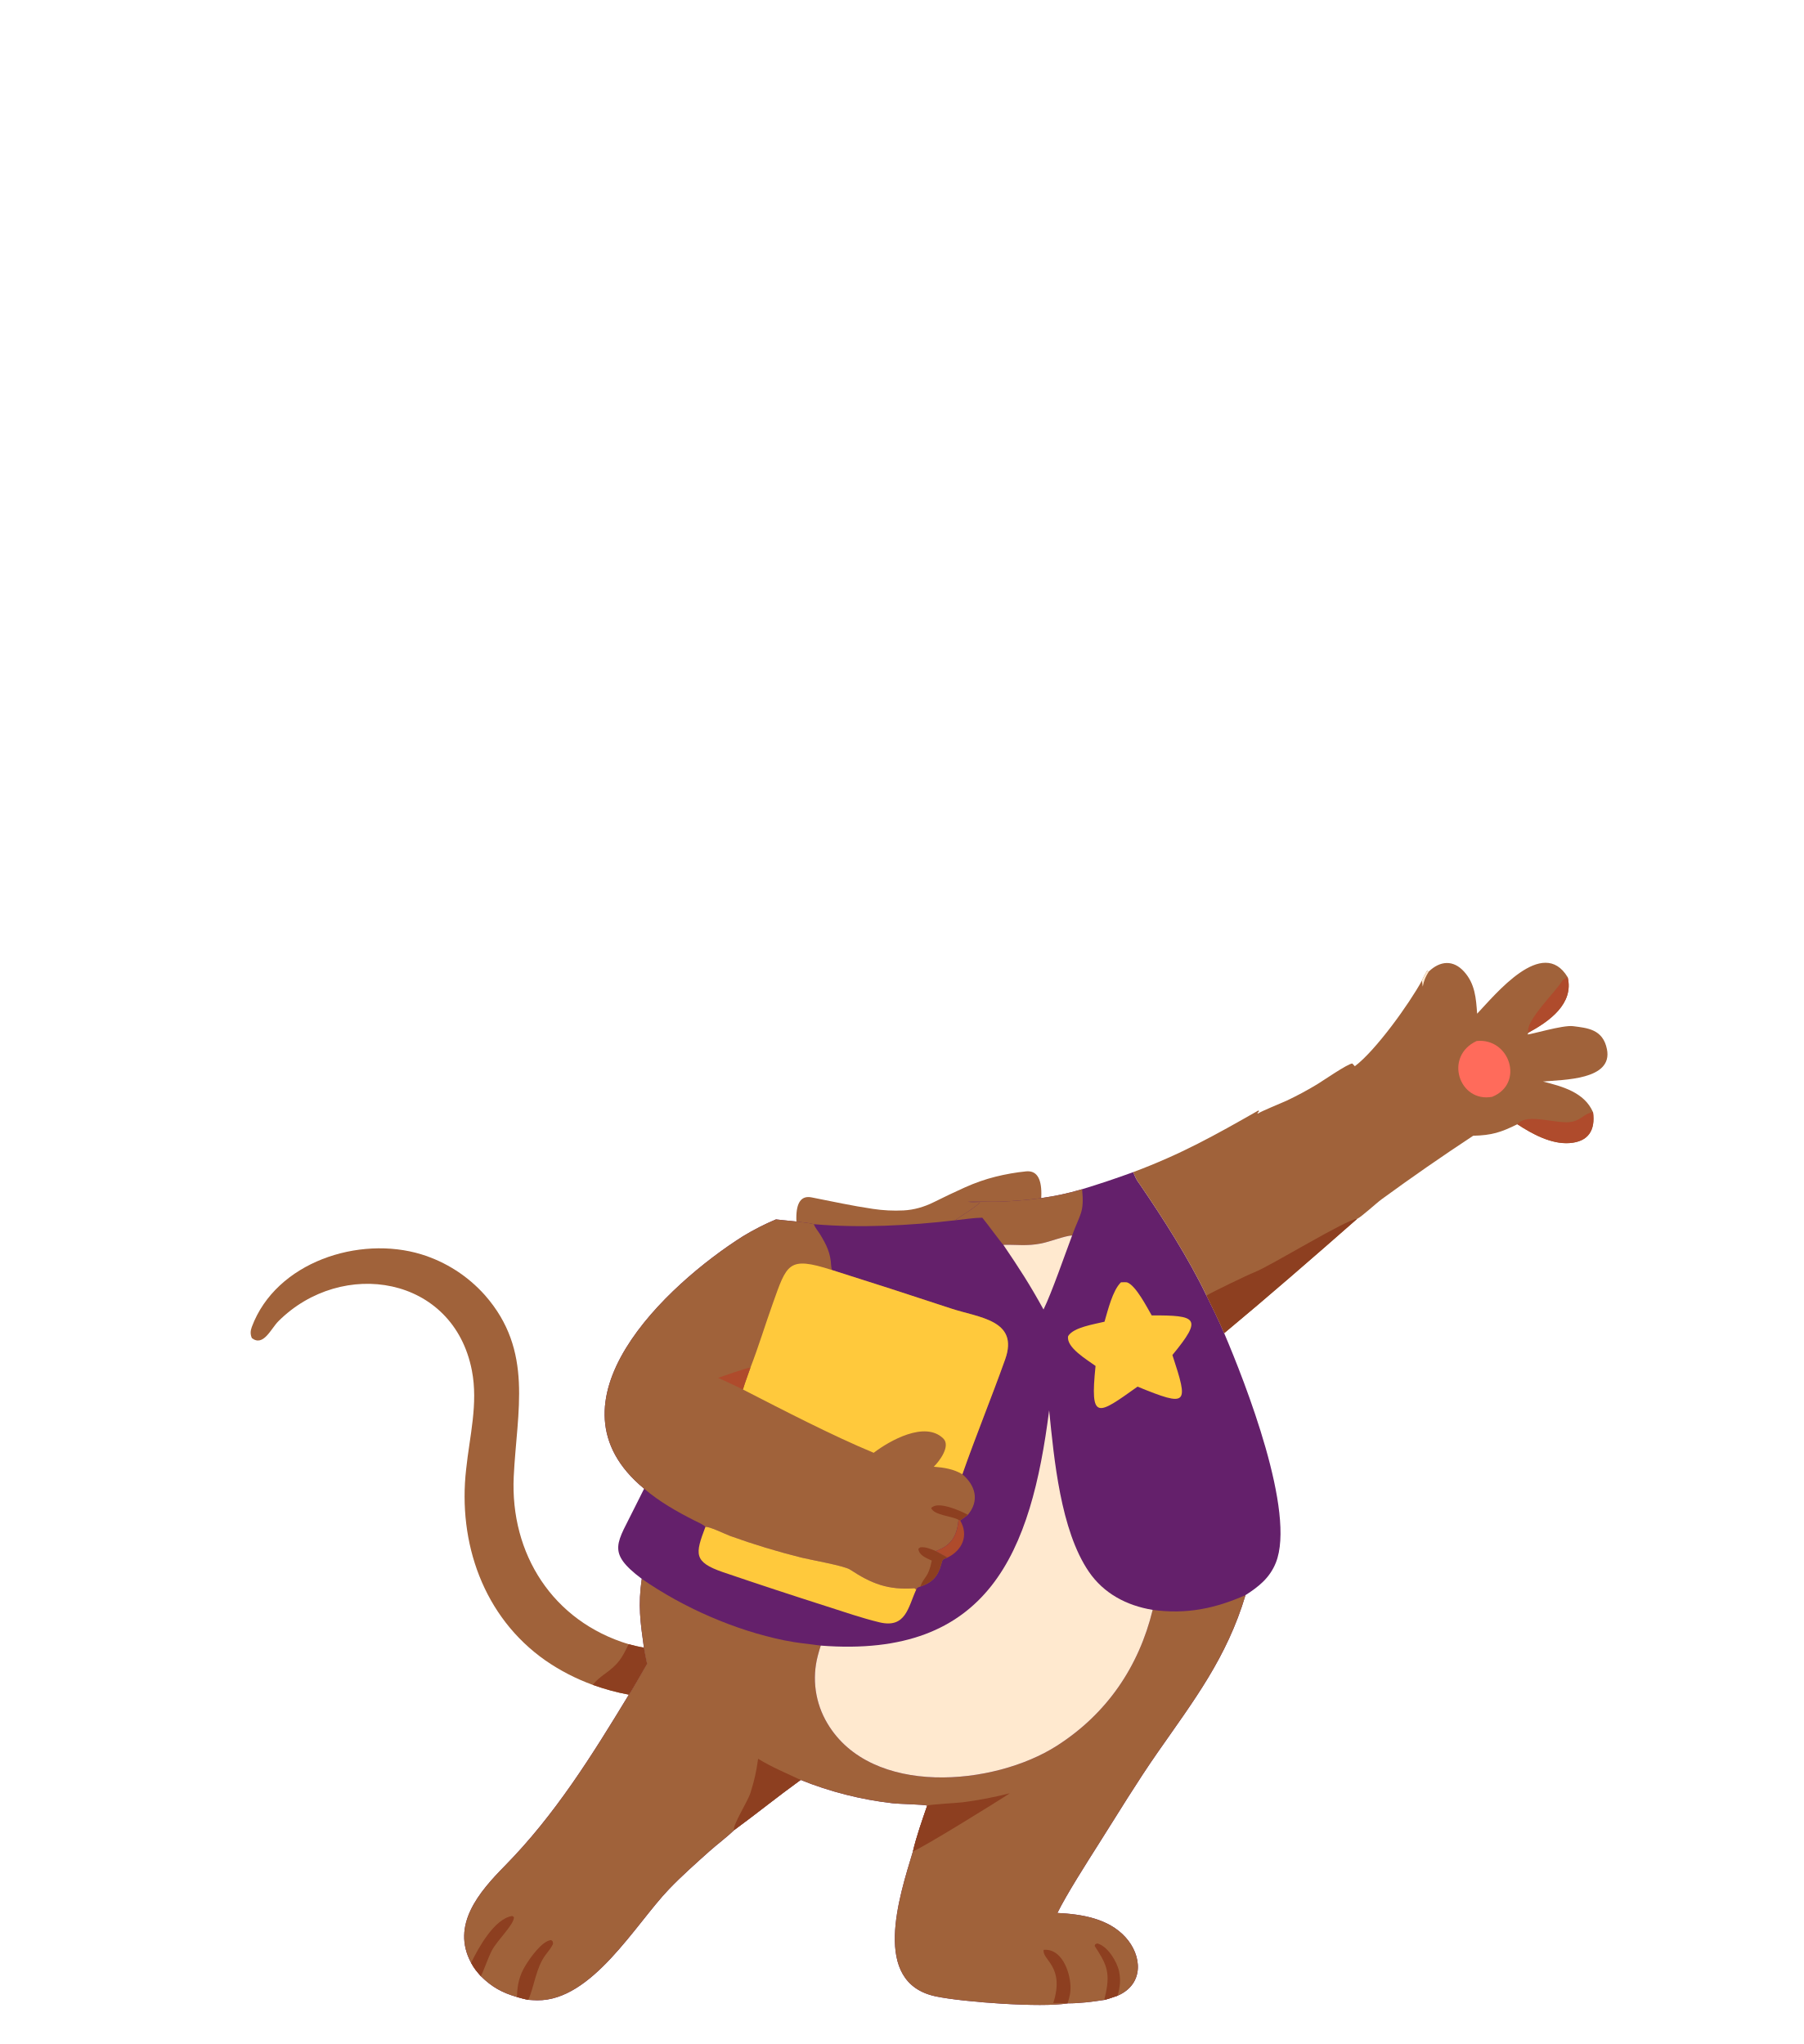
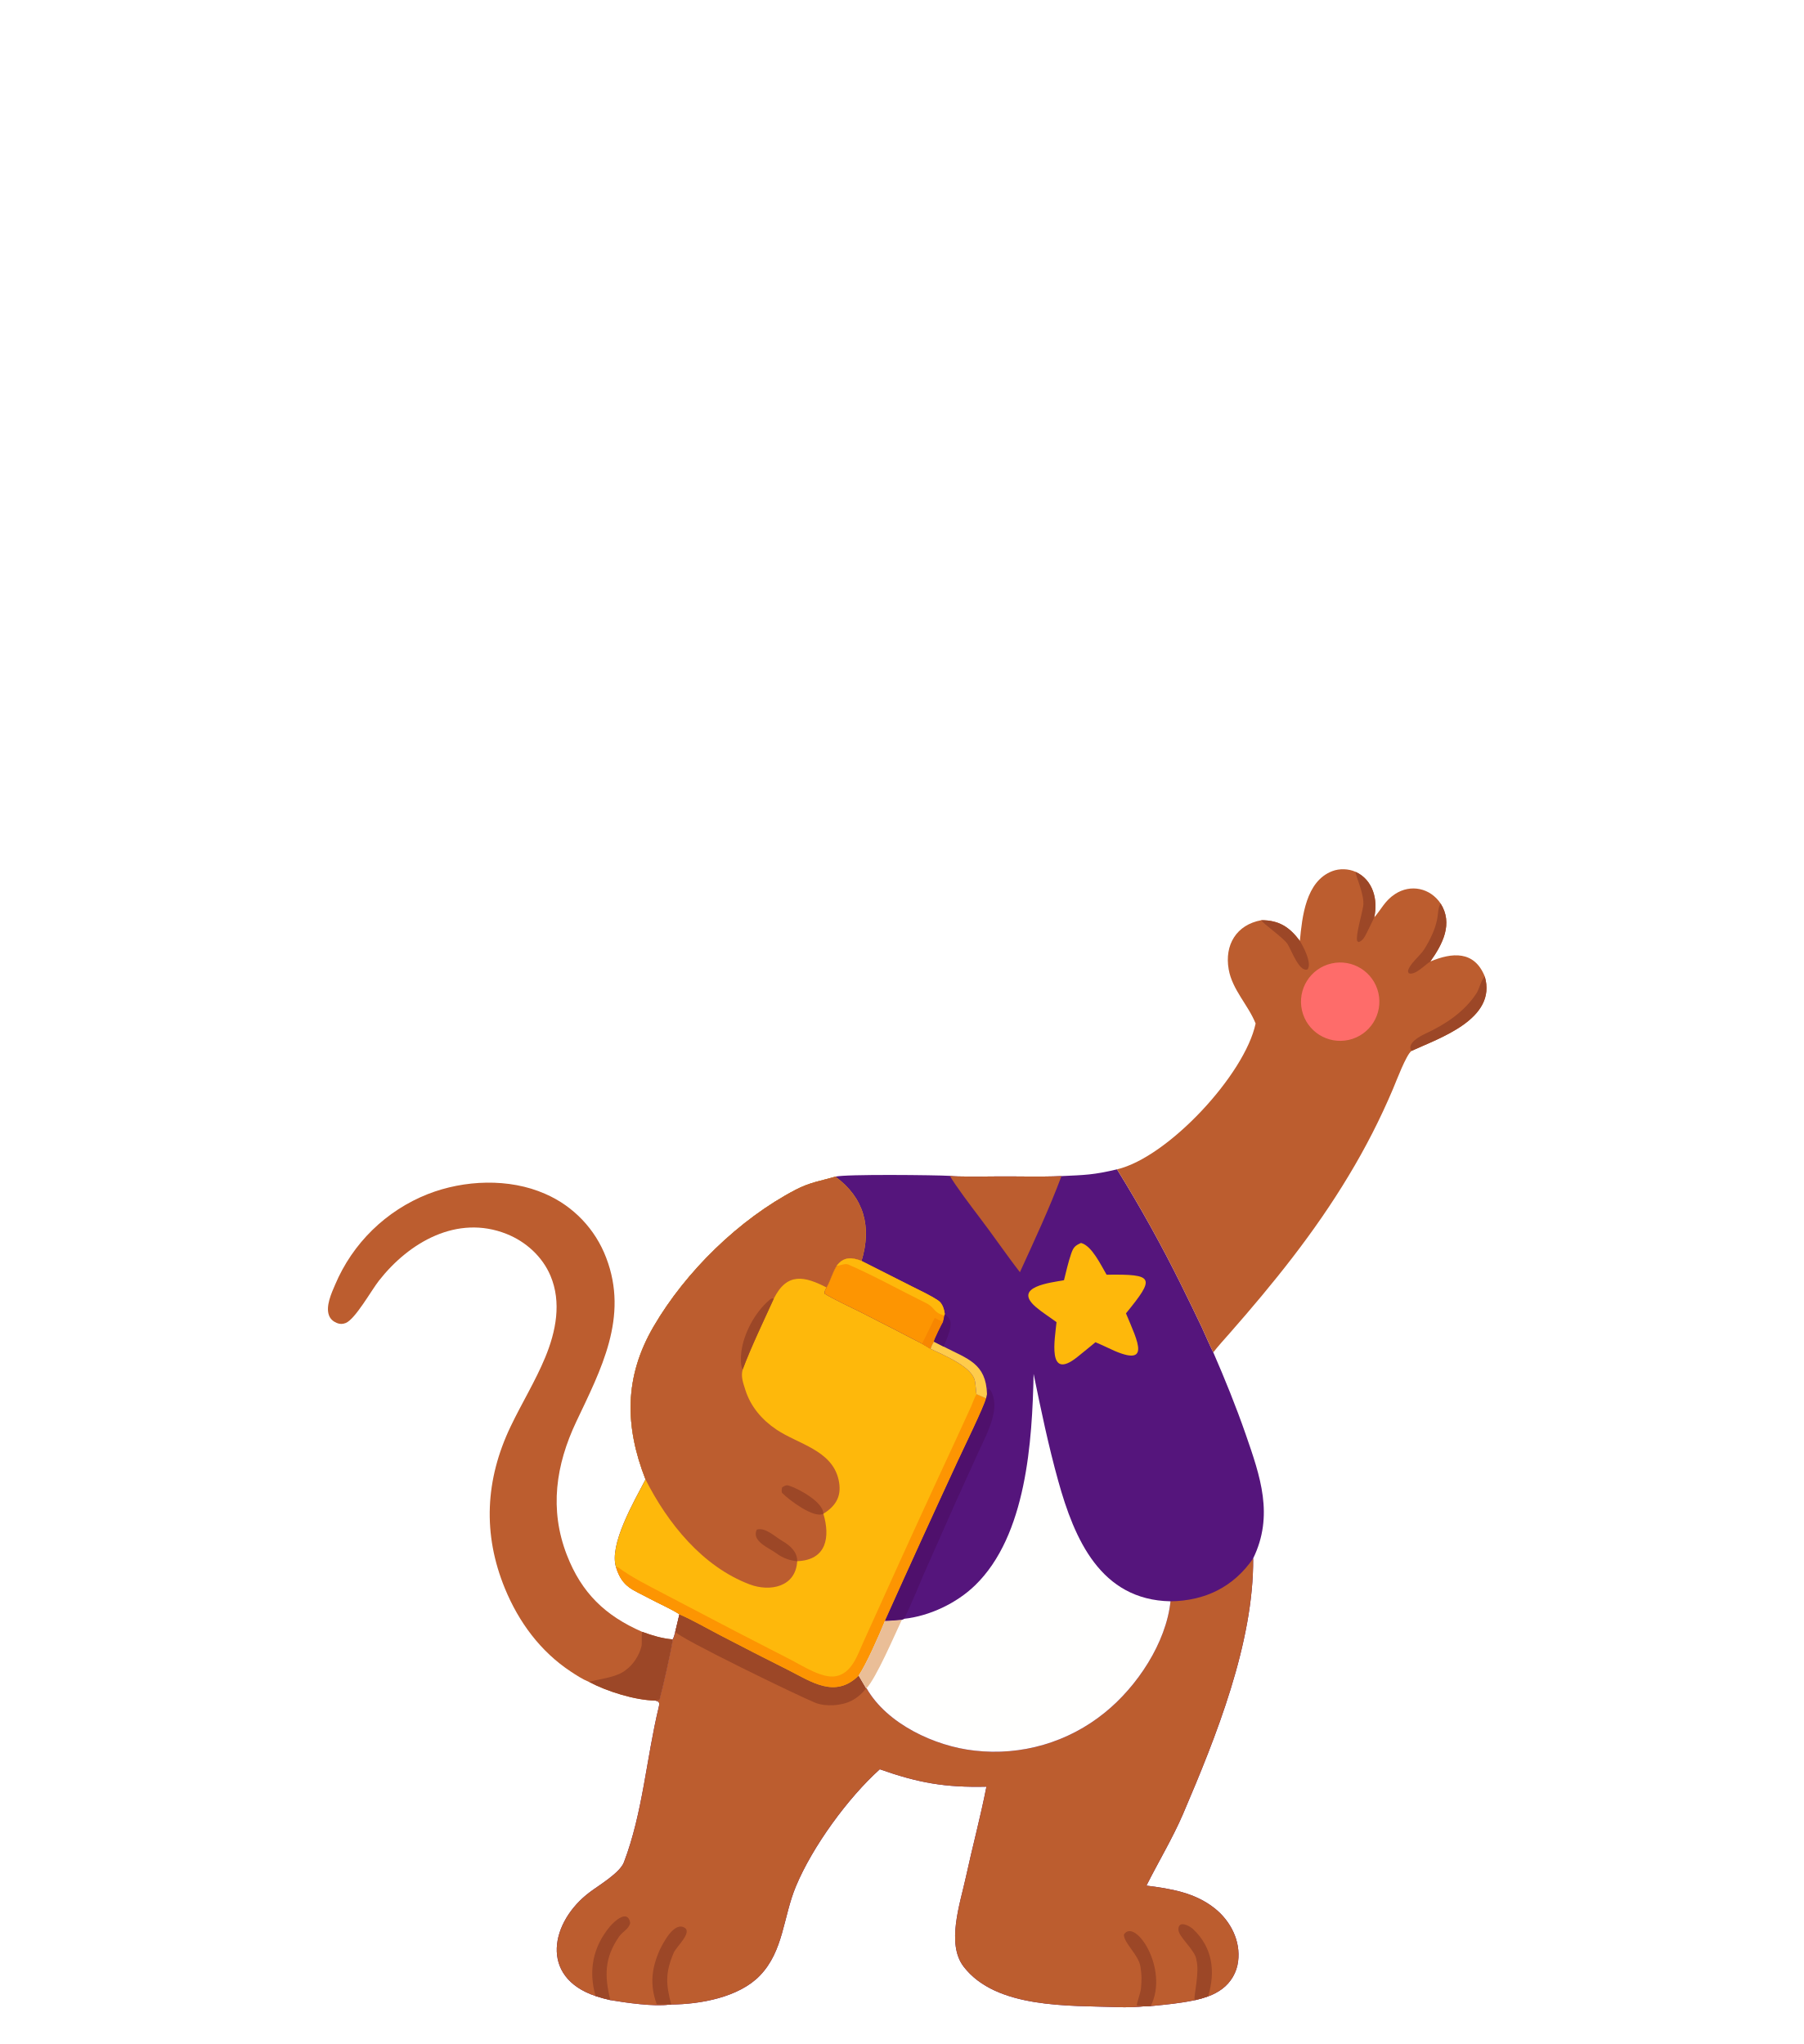
<svg xmlns="http://www.w3.org/2000/svg" width="1178" height="1335" viewBox="0 0 1178 1335" fill="none">
-   <path d="M520 795.561C520 785.227 523.333 780.727 530 782.061C536.667 783.394 543.333 784.727 550 786.061C556.667 787.394 563.333 788.561 570 789.561C576.667 790.561 583.333 790.894 590 790.561C596.667 790.227 603.333 788.394 610 785.061C616.667 781.727 623.333 778.561 630 775.561C636.667 772.561 643.333 770.227 650 768.561C656.667 766.894 663.333 765.727 670 765.061C676.667 764.394 680 769.227 680 779.561C680 789.894 676.667 795.227 670 795.561C663.333 795.894 656.667 797.394 650 800.061C643.333 802.727 636.667 805.061 630 807.061C623.333 809.061 616.667 810.227 610 810.561C603.333 810.894 596.667 811.227 590 811.561C583.333 811.894 576.667 812.061 570 812.061C563.333 812.061 556.667 812.061 550 812.061C543.333 812.061 536.667 811.894 530 811.561C523.333 811.227 520 805.894 520 795.561Z" fill="#A0623A" />
-   <path d="M706.617 776.712C717.83 773.309 728.952 769.587 739.956 765.559C741.482 769.079 741.951 770.447 744.285 773.518C759.591 795.87 776.02 821.618 787.819 846.167C791.763 854.23 795.935 862.476 799.384 870.749C813.283 903.341 846.38 987.874 833.081 1020.75C829.118 1030.56 821.999 1036.26 813.315 1041.81C801.072 1082.73 779.788 1110.33 755.863 1144.66C742.772 1163.44 729.656 1184.99 717.348 1204.46C709.864 1216.29 696.552 1237.1 690.476 1249.41C706.115 1250.19 723.574 1252.91 734.78 1265.08C745.927 1277.19 747.199 1295.88 729.877 1303.42C727.231 1304.31 723.717 1305.6 721.077 1306.22C713.123 1307.47 705.229 1308.45 697.152 1308.46C680.098 1311.36 628.886 1307.67 610.996 1303.89C568.613 1294.92 587.255 1238.66 596.164 1209.11C598.325 1199.74 602.329 1188.33 605.472 1179.27C602.477 1178.5 587.494 1178.3 582.599 1177.73C562.083 1175.36 541.978 1170.24 522.821 1162.53C507.82 1173.37 493.85 1184.7 479.29 1195.37C474.695 1199.87 468.215 1204.67 463.249 1209.11C454.188 1217.23 445.168 1225.19 436.757 1233.98C414.981 1256.7 386.559 1306.89 350.766 1306.46C348.839 1306.42 346.914 1306.32 344.993 1306.16C342.599 1305.73 339.955 1304.96 337.579 1304.32C327.721 1301.44 321.225 1297.82 313.987 1290.7C311.003 1287.25 309.854 1285.98 307.643 1282.03C294.316 1257.31 312.904 1235.67 329.68 1218.63C362.435 1185.36 386.57 1146.5 410.646 1106.83C411.852 1105.58 420.959 1089.39 422.547 1086.71C421.772 1083.32 421.13 1079.55 420.47 1076.1C418.101 1059.06 416.568 1048.57 419.06 1031.18C395.547 1013.49 403.069 1008.1 414.829 983.839C416.653 980.078 418.715 976.075 420.604 972.308C352.474 916.163 435.349 838.99 485.109 807.453C492.017 803.249 499.229 799.566 506.685 796.43C512.174 797.128 526.669 798.171 531.482 799.559C561.53 802.167 593.79 800.498 623.696 797.011C628.547 793.523 635.832 789.26 639.9 785.46C637.134 785.46 634.782 785.186 632.044 784.919C637.693 784.404 646.723 785.095 652.92 784.834C671.682 784.052 688.618 782.077 706.617 776.712Z" fill="#64206B" />
-   <path d="M419.06 1031.18C446.268 1050.05 479.726 1064.74 512.219 1071.38C521.142 1073.2 527.315 1073.57 535.953 1074.79C535.255 1076.94 534.62 1079.11 534.05 1081.3C530.061 1096.34 532.333 1112.36 540.348 1125.7C568.992 1173.76 649.093 1166.5 690.163 1140.19C722.785 1119.29 743.633 1088.63 752.694 1051.46C774.638 1054.49 793.373 1050.62 813.315 1041.82C801.072 1082.73 779.788 1110.33 755.863 1144.66C742.772 1163.44 729.656 1185 717.348 1204.46C709.864 1216.29 696.552 1237.1 690.476 1249.41C706.115 1250.19 723.574 1252.91 734.78 1265.08C745.927 1277.19 747.199 1295.88 729.877 1303.42C727.231 1304.31 723.717 1305.6 721.077 1306.22C713.123 1307.47 705.229 1308.45 697.152 1308.46C680.098 1311.36 628.886 1307.67 610.996 1303.89C568.613 1294.92 587.255 1238.66 596.164 1209.11C598.325 1199.74 602.329 1188.33 605.472 1179.27C602.477 1178.5 587.494 1178.3 582.599 1177.73C562.083 1175.36 541.978 1170.24 522.821 1162.53C507.82 1173.37 493.85 1184.7 479.29 1195.37C474.695 1199.87 468.215 1204.67 463.249 1209.11C454.188 1217.23 445.168 1225.2 436.757 1233.98C414.981 1256.7 386.559 1306.89 350.766 1306.46C348.839 1306.42 346.914 1306.32 344.993 1306.16C342.599 1305.73 339.955 1304.96 337.579 1304.32C327.721 1301.44 321.225 1297.82 313.987 1290.7C311.003 1287.25 309.854 1285.98 307.643 1282.03C294.316 1257.31 312.904 1235.67 329.68 1218.63C362.435 1185.36 386.57 1146.5 410.646 1106.83C411.852 1105.58 420.959 1089.39 422.547 1086.71C421.772 1083.32 421.13 1079.55 420.47 1076.1C418.101 1059.06 416.568 1048.57 419.06 1031.18Z" fill="#A0623A" />
-   <path d="M605.472 1179.27C607.684 1178.48 624.444 1177.64 628.457 1177.15C638.887 1175.82 649.223 1173.84 659.406 1171.23C653.409 1175.36 599.724 1208.57 596.164 1209.11C598.326 1199.74 602.33 1188.33 605.472 1179.27Z" fill="#8D3F20" />
-   <path d="M495.057 1148.71C503.342 1153.88 513.834 1158.31 522.821 1162.53C507.82 1173.37 493.85 1184.7 479.29 1195.37C478.232 1192.19 488.293 1176.61 490.064 1170.93C492.825 1162.09 493.733 1157.66 495.057 1148.71Z" fill="#8D3F20" />
-   <path d="M337.579 1304.32C337.756 1296.4 339.056 1290.33 343.316 1283.44C346.254 1278.68 353.957 1267.59 359.909 1267.12C361.355 1268.43 360.905 1267.62 361.123 1269.72C359.703 1272.55 358.102 1274.33 356.23 1276.83C350.007 1285.13 348.871 1297.42 344.993 1306.16C342.599 1305.73 339.955 1304.96 337.579 1304.32Z" fill="#8D3F20" />
-   <path d="M307.643 1282.03C312.294 1272.32 322.854 1253.1 334.473 1251.39L335.596 1252.1C335.834 1256.86 324.693 1267.23 321.24 1273.82C318.574 1278.91 315.842 1287.3 313.987 1290.7C311.003 1287.25 309.854 1285.98 307.643 1282.03Z" fill="#8D3F20" />
-   <path d="M681.48 1273.52C693.11 1272.42 698.534 1287.3 699.003 1296.79C699.231 1301.45 698.429 1304.1 697.152 1308.46C693.579 1308.2 691.363 1308.18 687.79 1308.27C695.476 1284.12 680.502 1280.36 681.48 1273.52Z" fill="#8D3F20" />
-   <path d="M721.077 1306.22C721.448 1304.68 721.807 1303.12 722.139 1301.57C725.093 1287.51 722.022 1282.04 714.812 1270.97L715.164 1269.91L716.455 1269.31C723.235 1270.94 729.408 1281.17 730.745 1287.54C731.996 1293.49 731.273 1297.71 729.878 1303.42C727.231 1304.31 723.717 1305.6 721.077 1306.22Z" fill="#8D3F20" />
-   <path d="M506.685 796.431C512.174 797.128 526.669 798.171 531.482 799.559C532.315 802.082 534.075 803.836 535.515 806.189C539.735 813.092 542.389 818.509 542.738 826.69L543.17 829.46C569.149 837.66 595.071 846.037 620.934 854.596C639.149 860.658 665.56 862.027 656.368 887.821C647.421 912.924 637.204 937.785 628.415 962.888C636.972 970.176 639.762 980.104 632.042 989.341L627.004 993.095L625.928 992.659C624.86 1003.14 621.481 1009.25 611.086 1013.04L618.783 1017.26C615.273 1018.69 615.645 1017.96 614.536 1021.95C612.363 1029.78 608.595 1033.66 600.948 1036.26C598.704 1037.19 599.474 1036.46 598.284 1038.21C597.904 1037.92 597.525 1037.64 597.146 1037.34C579.882 1038.58 569.108 1034.38 555.114 1025.15C551.305 1022.64 529.416 1018.82 523.591 1017.37C507.773 1013.45 492.167 1008.71 476.833 1003.19C473.491 1001.95 462.721 996.661 460.616 997.306C459.717 995.885 455.434 994.093 453.713 993.219C441.735 987.131 430.925 981.029 420.604 972.308C352.474 916.163 435.349 838.99 485.109 807.453C492.017 803.249 499.229 799.566 506.685 796.431Z" fill="#A0623A" />
-   <path d="M490.086 893.101C495.083 880.272 499.72 865.13 504.378 852.073C513.905 825.36 514.538 820.308 543.17 829.46C569.149 837.66 595.071 846.037 620.934 854.596C639.149 860.658 665.56 862.027 656.368 887.821C647.421 912.924 637.204 937.785 628.415 962.888C622.61 959.42 616.348 958.501 609.76 957.96C613.515 954.284 620.907 944.395 615.961 939.532C604.05 927.818 580.908 940.934 570.516 948.867C543.094 937.453 511.773 921.189 485.119 907.526C486.501 902.976 488.504 897.657 490.086 893.101Z" fill="#FFC93C" />
-   <path d="M608.454 1019.29C604.856 1017.53 600.065 1015.94 599.702 1011.54L600.911 1010.61C604.329 1010.14 607.86 1011.74 611.086 1013.04L618.783 1017.26C615.273 1018.69 615.645 1017.96 614.536 1021.95C612.362 1029.78 608.595 1033.66 600.948 1036.26C603.436 1029.38 606.142 1030.87 608.454 1019.29Z" fill="#8D3F20" />
-   <path d="M468.903 899.9C474.394 898.068 484.822 894.281 490.086 893.101C488.504 897.657 486.501 902.976 485.119 907.526C479.758 904.886 474.353 902.344 468.903 899.9Z" fill="#AF4B2C" />
-   <path d="M625.928 992.658C621.812 990.175 609.921 989.706 608.07 984.98C612.173 979.98 627.262 986.785 632.042 989.341L627.004 993.095L625.928 992.658Z" fill="#8D3F20" />
-   <path d="M535.954 1074.79C645.969 1083.38 673.331 1013.34 685.091 921.124C688.299 952.915 692.523 999.366 710.953 1026.44C720.699 1040.77 735.725 1048.68 752.694 1051.46C743.633 1088.63 722.785 1119.29 690.163 1140.19C649.093 1166.5 568.992 1173.76 540.348 1125.7C532.333 1112.36 530.061 1096.34 534.05 1081.3C534.62 1079.11 535.255 1076.94 535.954 1074.79Z" fill="#FFE9CF" />
-   <path d="M460.616 997.306C462.721 996.661 473.491 1001.95 476.833 1003.19C492.167 1008.71 507.774 1013.45 523.591 1017.37C529.416 1018.82 551.305 1022.64 555.115 1025.15C569.108 1034.38 579.882 1038.58 597.146 1037.34C597.525 1037.64 597.905 1037.92 598.284 1038.21C593.043 1049.55 591.595 1063.78 574.249 1059.58C562.56 1056.76 551.153 1052.77 539.692 1049.12C517.038 1041.89 494.454 1034.45 471.945 1026.78C452.781 1020.12 453.938 1014.95 460.616 997.306Z" fill="#FFC93C" />
-   <path d="M632.044 784.919C637.693 784.404 646.723 785.095 652.92 784.834C671.682 784.052 688.618 782.077 706.617 776.712C708.084 792.291 705.385 792.337 700.092 806.925C695.528 807.082 685.606 811.006 680 812.121C670.404 814.044 663.839 812.792 655.182 813.059C653.448 811.28 644.434 798.901 641.437 795.309C636.45 795.342 628.835 796.431 623.697 797.011C628.547 793.523 635.832 789.26 639.9 785.46C637.134 785.46 634.782 785.186 632.044 784.919Z" fill="#A0623A" />
-   <path d="M655.182 813.059C663.839 812.792 670.404 814.044 680 812.121C685.606 811.006 695.529 807.082 700.092 806.925C695.437 819.265 686.793 844.329 681.415 855.274C672.379 838.853 665.736 828.645 655.182 813.059Z" fill="#FFE9CF" />
-   <path d="M625.928 992.659L627.004 993.095C632.68 1002.79 628.465 1012.47 618.783 1017.26L611.086 1013.04C621.481 1009.25 624.859 1003.14 625.928 992.659Z" fill="#AF4B2C" />
-   <path d="M731.977 837.517C732.733 837.478 735.477 837.38 736.012 837.569C741.768 839.59 749.115 854.12 752.049 859.119C781.522 859.061 785.603 860.71 765.576 885.005C776.189 917.421 775.994 919.227 742.805 905.655C716.52 924.39 711.676 928.294 715.392 892.149C709.975 888.153 695.946 880.005 697.497 872.613C701.044 866.883 714.388 864.941 721.227 863.252C723.476 855.704 726.501 842.83 731.977 837.517Z" fill="#FFC93C" />
-   <path d="M964.565 662.07C976.312 649.727 1007.38 611.156 1023.69 638.262C1027.88 655.59 1011.61 667.102 998.119 674.429L997.473 675.596C998.738 676 1020.46 669.319 1027.25 670.225C1036.42 671.444 1046.7 672.069 1049.33 685.289C1053.34 705.497 1020.77 705.118 1007.55 706.377C1020.12 709.564 1034.59 713.371 1040.24 726.415C1041.84 738.128 1037.28 745.683 1024.9 746.583C1012.95 747.443 1000.44 740.592 990.824 734.276C980.139 739.582 974.174 741.499 961.99 741.792C941.728 755.129 921.8 768.961 902.21 783.269C898.748 785.786 889.113 794.723 886.153 796.118C858.427 820.49 827.683 847.23 799.384 870.748C795.935 862.476 791.763 854.23 787.819 846.167C776.02 821.618 759.591 795.87 744.285 773.518C741.951 770.447 741.482 769.079 739.956 765.559C771.528 753.734 793.269 741.505 821.816 725.235L822.11 725.828L821.021 727.06L821.621 727.223C823.205 725.919 837.032 720.352 840.422 718.762C847.156 715.574 853.727 712.048 860.103 708.189C863.721 705.999 880.012 694.747 883.037 694.597L884.706 696.384C898.311 686.163 920.183 655.714 928.521 640.424C929.616 637.878 930.516 636.367 931.885 633.997L933.012 634.513C940.392 627.465 948.997 626.749 956.083 634.648C963.209 642.6 963.841 651.96 964.565 662.07Z" fill="#A0623A" />
-   <path d="M787.819 846.167C791.776 843.742 814.815 832.635 819.085 830.972C829.939 826.742 879.986 795.837 886.153 796.118C858.428 820.49 827.684 847.23 799.384 870.749C795.936 862.477 791.763 854.23 787.819 846.167Z" fill="#8D3F20" />
-   <path d="M990.824 734.276C997.297 726.278 1017.39 734.934 1026.99 732.536C1033.38 730.939 1034.43 727.197 1040.24 726.415C1041.84 738.129 1037.28 745.683 1024.9 746.583C1012.95 747.443 1000.44 740.592 990.824 734.276Z" fill="#AF4B2C" />
-   <path d="M998.119 674.429C995.302 667.337 1016.42 647.273 1020.19 640.479C1020.53 639.867 1022.88 638.65 1023.69 638.262C1027.88 655.591 1011.61 667.102 998.119 674.429Z" fill="#AF4B2C" />
-   <path d="M931.885 633.997L933.013 634.513C930.803 638.202 929.942 640.007 929.042 644.396L928.521 640.425C929.616 637.878 930.516 636.367 931.885 633.997Z" fill="#FFE9CF" />
-   <path d="M964.239 679.911C985.889 677.701 995.641 707.739 974.383 716.369C952.759 720.352 942.693 689.93 964.239 679.911Z" fill="#FF6B5B" />
-   <path d="M387.099 1100.46C376.16 1096.49 365.776 1091.14 356.202 1084.53C315.632 1056.1 298.895 1007.51 304.39 959.616C306.64 938.02 312.335 916.815 308.148 895.174C296.136 833.117 223.304 821.488 181.793 862.933C176.875 867.848 172.006 879.79 164.475 873.962C163.376 871.505 163.485 869.204 164.43 866.668C180.272 824.167 234.585 806.847 275.111 819.239C291.152 824.173 305.531 833.417 316.685 845.958C348.582 882.28 337.521 921.619 335.47 964.322C333.045 1014.82 360.875 1058.88 410.483 1073.87C414.025 1074.79 416.848 1075.52 420.47 1076.1C421.13 1079.55 421.772 1083.32 422.547 1086.71C420.959 1089.39 411.852 1105.58 410.646 1106.83C401.875 1105.19 395.393 1103.34 387.099 1100.46Z" fill="#A0623A" />
-   <path d="M410.483 1073.87C414.026 1074.79 416.848 1075.52 420.47 1076.1C421.13 1079.55 421.772 1083.32 422.547 1086.71C420.959 1089.39 411.852 1105.58 410.646 1106.83C401.875 1105.19 395.393 1103.34 387.099 1100.46L387.51 1099.95C389.584 1097.33 392.285 1095.21 394.987 1093.25C403.889 1086.81 405.921 1083.31 410.483 1073.87Z" fill="#8D3F20" />
+   <path d="M693.142 768.135C708.46 767.426 713.954 767.401 729.4 763.736C744.617 788.296 758.65 813.568 771.452 839.466C775.938 848.535 780.361 857.642 784.708 866.78C787.075 871.85 789.795 878.457 792.274 883.275C799.861 900.728 807.158 918.711 813.396 936.689C823.012 964.389 831.932 989.792 818.311 1017.84C818.707 1073.04 794.073 1134.38 772.501 1184.8C765.83 1200.38 756.262 1216.31 748.627 1231.55C764.582 1233.59 780.334 1236.09 793.355 1246.53C803.609 1254.76 810.248 1267.77 808.481 1281.1C807.592 1288.25 803.823 1294.73 798.051 1299.04C795.534 1300.94 791.921 1302.89 788.928 1303.88C785.779 1304.96 783.82 1305.57 780.586 1306.31C770.086 1308.52 762.002 1309.2 751.39 1310.25L747.695 1310.33C743.064 1310.97 734.969 1311.12 729.807 1310.92C698.405 1309.8 650.473 1312.08 629.258 1284.49C617.776 1269.55 626.997 1243.09 630.611 1226.41C634.904 1206.61 640.24 1186.85 644.139 1166.94C617.081 1167.56 599.749 1164.46 574.487 1155.57C553.701 1174.3 530.578 1205.98 519.701 1232.1C511.358 1252.13 511.726 1274.21 496.218 1290.32C482.579 1304.49 457.381 1309.07 438.318 1309.21L437.028 1309.26C427.428 1310.75 408.165 1307.98 398.572 1306.33C395.051 1305.56 392.357 1304.75 388.904 1303.68C352.016 1291.29 359.482 1254.98 385.214 1235.76C391.484 1231.07 404.776 1223.21 407.412 1216.31C419.701 1184.16 422.096 1148.35 430.154 1114.96C430.916 1111.81 430.309 1111.32 427.878 1110.7C429.292 1110.53 429.712 1110.65 430.772 1109.73C431.969 1105.88 439.333 1073.86 439.225 1070.73C440.177 1069.28 440.467 1067.48 440.943 1065.73L443.658 1054.37C438.394 1050.85 430.078 1047.29 424.354 1044.18C413.204 1038.13 406.447 1036.93 402.338 1023.8C397.377 1009.07 414.224 980.327 421.51 966.247C407.956 931.539 407.501 899.454 426.845 866.315C447.774 830.461 482.649 796.339 519.564 777.056C528.761 772.252 536.01 771.26 545.508 768.523C551.489 766.763 611.652 767.453 620.292 767.995C624.813 768.67 642.117 768.459 647.605 768.379C662.312 768.161 678.579 768.794 693.142 768.135Z" fill="#55157C" />
+   <path d="M764.347 1045.86C786.914 1045.57 805.531 1036.48 818.311 1017.84C818.707 1073.04 794.073 1134.39 772.501 1184.8C765.83 1200.38 756.262 1216.31 748.627 1231.55C764.582 1233.59 780.334 1236.09 793.355 1246.53C803.609 1254.76 810.248 1267.77 808.481 1281.1C807.592 1288.25 803.823 1294.73 798.051 1299.04C795.534 1300.94 791.921 1302.89 788.928 1303.88C785.779 1304.96 783.82 1305.57 780.586 1306.31C770.086 1308.52 762.002 1309.2 751.39 1310.25L747.695 1310.33C743.064 1310.97 734.969 1311.12 729.807 1310.92C698.405 1309.8 650.473 1312.08 629.258 1284.49C617.776 1269.55 626.997 1243.09 630.611 1226.42C634.904 1206.61 640.24 1186.85 644.139 1166.94C617.081 1167.56 599.749 1164.46 574.487 1155.58C553.701 1174.3 530.578 1205.98 519.701 1232.1C511.358 1252.13 511.726 1274.21 496.218 1290.32C482.579 1304.49 457.381 1309.07 438.318 1309.22L437.028 1309.26C427.428 1310.75 408.165 1307.98 398.572 1306.33C395.051 1305.56 392.357 1304.76 388.904 1303.68C352.016 1291.29 359.482 1254.98 385.214 1235.76C391.484 1231.07 404.776 1223.21 407.412 1216.31C419.701 1184.16 422.096 1148.35 430.154 1114.96C430.916 1111.81 430.309 1111.32 427.878 1110.7C429.292 1110.53 429.712 1110.65 430.772 1109.73C431.969 1105.88 439.333 1073.86 439.225 1070.74C440.177 1069.28 440.467 1067.49 440.943 1065.73L443.658 1054.37L444.097 1054.56C451.033 1057.5 463.121 1064.28 470.118 1067.94C484.849 1075.63 499.644 1083.19 514.501 1090.63C530.019 1098.46 545.34 1109.52 560.707 1094.37L565.582 1102.63L565.871 1102.64C579.099 1125.97 610.629 1140.58 636.351 1143.37C666.914 1146.91 697.613 1137.95 721.471 1118.52C742.566 1101.49 761.455 1073.03 764.347 1045.86Z" fill="#BC5D2F" />
+   <path d="M443.658 1054.37L444.097 1054.56C451.033 1057.5 463.121 1064.28 470.118 1067.94C484.849 1075.63 499.644 1083.19 514.501 1090.63C530.02 1098.46 545.34 1109.52 560.707 1094.37L565.582 1102.63C563.088 1106.02 559.857 1108.79 556.132 1110.76C549.372 1114.24 539.019 1114.78 532.352 1112.12C522.405 1108.16 442.926 1069.66 440.943 1065.73L443.658 1054.37Z" fill="#9C4727" />
+   <path d="M388.904 1303.68C384.156 1287.17 387.137 1271.71 398.176 1258.37C401.064 1254.89 409.97 1246.64 411.523 1255.92C410.568 1260.05 406.644 1261.49 404.429 1264.63C394.537 1278.64 394.691 1290.76 398.572 1306.33C395.051 1305.56 392.357 1304.75 388.904 1303.68Z" fill="#9C4727" />
+   <path d="M428.864 1309.06C424.259 1296.54 425.395 1285.68 430.837 1273.48C433.164 1268.77 440.218 1254.89 447.071 1259.08C452.123 1262.16 441.588 1271.55 439.952 1275.37C434.353 1288.43 434.798 1295.92 438.318 1309.21L437.028 1309.26C434.19 1309.12 431.713 1309.02 428.864 1309.06Z" fill="#9C4727" />
+   <path d="M747.695 1310.33L742.379 1309.96C742.025 1308.6 744.809 1301.95 745.072 1298.51C745.527 1292.45 745.607 1290.49 744.713 1284.54C743.54 1276.69 733.817 1269.13 733.898 1263.52C741.11 1252.2 763.704 1286.02 751.39 1310.25L747.695 1310.33Z" fill="#9C4727" />
+   <path d="M780.586 1306.31L780.072 1305.96C779.413 1303.96 783.397 1287.98 781.282 1280.31C780.795 1273.78 769.39 1265.12 769.481 1260.08C769.594 1253.91 776.79 1257.83 779.028 1259.93C791.915 1272.03 793.741 1287.63 788.928 1303.88C785.78 1304.96 783.82 1305.57 780.586 1306.31Z" fill="#9C4727" />
+   <path d="M421.51 966.247C407.956 931.539 407.501 899.454 426.845 866.315C447.774 830.461 482.649 796.339 519.564 777.056C528.761 772.252 536.01 771.26 545.508 768.522C564.255 782.295 569.337 801.277 562.568 823.555C556.238 821.108 550.835 820.717 546.336 826.794C543.535 831.162 542.216 836.816 539.727 840.885C539.047 842.309 538.201 843.508 538.496 844.959C544.118 848.487 555.873 853.937 562.439 857.235C575.7 863.948 588.918 870.747 602.091 877.627L607.635 880.952C615.74 884.833 632.972 891.878 636.224 900.573C637.248 903.309 637.247 909.84 637.709 910.622L643.903 913.309C642.774 918.47 628.904 946.818 625.582 954.067C609.484 988.839 593.587 1023.7 577.892 1058.66C574.308 1067.5 565.776 1086.96 560.707 1094.37C545.34 1109.52 530.019 1098.46 514.501 1090.63C499.644 1083.19 484.849 1075.63 470.118 1067.94C463.121 1064.28 451.033 1057.49 444.097 1054.56L443.658 1054.37C438.394 1050.85 430.078 1047.29 424.354 1044.18C413.204 1038.13 406.447 1036.93 402.338 1023.8C397.377 1009.07 414.224 980.327 421.51 966.247Z" fill="#FEB80B" />
+   <path d="M421.511 966.247C407.956 931.539 407.502 899.454 426.845 866.315C447.774 830.461 482.649 796.339 519.565 777.056C528.761 772.252 536.01 771.26 545.508 768.522C564.255 782.295 569.337 801.277 562.568 823.555C556.238 821.108 550.835 820.717 546.336 826.794C543.536 831.162 542.216 836.816 539.727 840.885C525.582 833.625 513.948 830.707 505.31 848.144C498.809 862.449 490.372 879.95 484.982 894.448C483.654 898.94 485.278 903.287 486.63 907.527C490.049 918.609 497.527 927.347 507.07 933.739C521.236 943.226 543.189 947.145 547.564 966.364C549.882 976.552 546.321 983.266 537.661 988.678C542.169 1003.74 539.906 1018.95 520.564 1019.65C519.627 1036.65 502.668 1039.8 489.494 1034.8C458.699 1023.13 436.014 994.937 421.511 966.247Z" fill="#BC5D2F" />
+   <path d="M484.982 894.449C483.432 892.072 483.71 886.081 484.076 883.099C485.568 870.957 492.876 857.337 502.136 849.328C503.658 848.016 503.841 847.931 505.31 848.145C498.809 862.45 490.372 879.951 484.982 894.449Z" fill="#9C4727" />
+   <path d="M494.158 999.059C499.657 997.26 506.098 1003.7 510.944 1006.52C515.936 1009.43 520.692 1013.55 520.564 1019.65C515.991 1019.36 510.964 1017.5 507.336 1014.77C502.265 1010.96 490.553 1006.69 494.158 999.059Z" fill="#9C4727" />
+   <path d="M510.715 971.408C512.432 970.439 513.26 969.684 515.435 970.396C521.785 972.473 537.605 981.066 537.661 988.679C531.568 992.009 515.245 979.695 510.789 975.139C510.127 974.459 510.538 972.323 510.715 971.408Z" fill="#9C4727" />
+   <path d="M637.709 910.621L643.903 913.309C642.774 918.47 628.904 946.817 625.582 954.066C609.484 988.839 593.587 1023.7 577.892 1058.66C574.308 1067.49 565.776 1086.96 560.707 1094.37C545.34 1109.52 530.019 1098.46 514.501 1090.63C499.644 1083.19 484.849 1075.63 470.118 1067.94C463.121 1064.28 451.033 1057.49 444.097 1054.56L443.658 1054.37C438.394 1050.85 430.078 1047.28 424.354 1044.18C413.204 1038.12 406.447 1036.93 402.338 1023.8L403.414 1023.5C412.504 1030.28 422.609 1035.18 432.614 1040.49L480.254 1065.43L516.398 1084.05C524.433 1088.18 536.826 1096.36 545.763 1094.79C556.283 1092.95 560.054 1080.7 563.913 1072.16L575.879 1045.75C591.422 1011.28 607.171 976.894 623.127 942.604L634.136 918.593C635.116 916.419 636.462 912.291 637.709 910.621Z" fill="#FD9502" />
+   <path d="M590.339 1057.3C607.002 1055.49 624.616 1047.14 636.637 1035.51C670.361 1002.89 674.023 941.144 674.944 897.34C679.725 920.752 684.64 944.313 691.043 967.339C701.596 1005.26 718.633 1045 764.347 1045.86C761.456 1073.03 742.566 1101.49 721.471 1118.52C697.613 1137.95 666.914 1146.91 636.351 1143.37C610.629 1140.58 579.099 1125.97 565.871 1102.64L565.582 1102.63L560.707 1094.37C565.777 1086.96 574.308 1067.5 577.892 1058.66C581.36 1058.6 585.395 1058.19 588.905 1057.9L590.339 1057.3Z" fill="#FFFFFE" />
+   <path d="M577.892 1058.66C581.36 1058.6 585.395 1058.19 588.905 1057.9C583.956 1068.43 572.319 1095.57 565.871 1102.64L565.582 1102.63L560.707 1094.37C565.777 1086.96 574.308 1067.5 577.892 1058.66Z" fill="#EABE97" />
+   <path d="M620.292 767.995C624.813 768.67 642.117 768.459 647.605 768.378C662.313 768.161 678.579 768.794 693.142 768.135C685.298 789.193 675.356 810.411 666 830.911C657.036 819.373 648.219 806.355 639.257 794.637C635.083 789.179 623.215 773.429 620.292 767.995Z" fill="#BC5D2F" />
+   <path d="M546.336 826.793C550.835 820.717 556.238 821.108 562.568 823.554L595.111 840.001C600.909 842.929 607.244 845.826 612.648 849.407C615.47 851.281 616.513 855.088 616.977 858.294L616.735 859.215C616.467 860.538 616.197 862.058 615.86 863.343C614.712 865.361 610.247 874.238 609.823 876.251C608.726 878.178 608.35 878.863 607.635 880.951L602.091 877.627C588.918 870.747 575.7 863.948 562.439 857.234C555.873 853.937 544.118 848.487 538.496 844.958C538.201 843.508 539.047 842.308 539.727 840.884C542.216 836.815 543.535 831.162 546.336 826.793Z" fill="#FD9502" />
+   <path d="M546.336 826.793C550.835 820.717 556.238 821.108 562.568 823.554L595.111 840.001C600.909 842.929 607.244 845.826 612.648 849.407C615.47 851.281 616.513 855.088 616.977 858.294L616.735 859.215C609.114 857.256 610.921 854.103 604.667 851.035C587.766 842.742 571.196 833.4 553.942 825.91C551.829 824.995 548.758 826.536 546.336 826.793Z" fill="#FEB80B" />
+   <path d="M610.374 860.741C612.393 861.876 613.717 862.449 615.86 863.343C614.712 865.361 610.247 874.238 609.823 876.251C608.726 878.178 608.35 878.863 607.635 880.951L602.091 877.627C604.905 872.027 607.666 866.395 610.374 860.741Z" fill="#F78601" />
+   <path d="M644.506 910.557L644.987 907.549L645.755 907.019C647.343 907.939 648.255 911.028 648.715 912.736C651.673 923.743 643.279 938.777 638.759 948.74L623.504 982.334L603.459 1027.59C599.713 1036.2 594.595 1049.07 590.339 1057.3L588.905 1057.9C585.395 1058.19 581.36 1058.6 577.892 1058.66C593.587 1023.7 609.484 988.839 625.582 954.067C628.904 946.818 642.774 918.47 643.903 913.309L644.506 910.557Z" fill="#4F106C" />
+   <path d="M609.823 876.251L616.146 879.485C631.797 887.542 643.923 890.385 644.506 910.557L643.903 913.309L637.709 910.622C637.247 909.84 637.248 903.309 636.224 900.573C632.973 891.878 615.74 884.833 607.635 880.952C608.35 878.864 608.726 878.178 609.823 876.251Z" fill="#FECB4B" />
+   <path d="M616.977 858.295C619.989 860.849 621.235 862.476 620.601 866.829C620.013 870.871 617.745 875.668 616.146 879.485L609.823 876.251C610.247 874.238 614.712 865.362 615.86 863.343C616.197 862.059 616.467 860.538 616.735 859.216L616.977 858.295Z" fill="#4F106C" />
+   <path d="M705.896 811.817C713.006 813.633 718.842 826.21 722.601 832.549C753.778 832.126 754.447 834.262 735.258 857.797C742.941 876.422 752.985 894.823 722.67 879.934C720.373 878.81 717.696 877.707 715.346 876.647C711.373 879.897 707.427 883.168 703.417 886.364C683.483 902.27 688.907 874.211 689.903 863.541C685.684 860.415 680.255 856.983 676.346 853.6C660.959 840.285 686.278 837.764 694.775 836.141C696.167 830.6 697.629 824.133 699.481 818.79C700.948 814.555 702.073 813.533 705.896 811.817Z" fill="#FEB80B" />
+   <path d="M848.803 614.545C850.302 598.782 852.658 575.676 869.882 569C874.631 567.16 880.542 567.32 885.206 569.434C896.615 574.643 899.978 587.8 897.349 599.223C902.093 593.765 904.293 588.297 910.927 583.95C921.244 577.193 933.971 580.043 940.707 590.093C949.048 603.238 942.029 616.691 933.987 627.988C948.068 622.084 962.728 620.662 969.56 637.798C977.714 665.624 939.689 678.077 921.662 686.4C918.16 689.083 911.858 705.926 909.61 711.223C901.332 730.776 891.663 749.711 880.676 767.882C858.355 805.082 831.439 838.374 802.88 870.892C799.406 874.854 795.46 879.137 792.274 883.275C789.795 878.457 787.075 871.85 784.709 866.78C780.361 857.642 775.939 848.535 771.452 839.466C758.65 813.568 744.617 788.296 729.4 763.736C762.687 755.917 812.925 701.763 819.912 668.489C815.125 656.449 804.68 646.473 802.329 633.131C799.502 617.133 807.383 603.962 823.66 601.011C835.161 601.009 842.057 605.456 848.803 614.545Z" fill="#BC5D2F" />
+   <path d="M921.662 686.4C918.31 681.408 927.45 676.653 930.887 675.066C943.817 669.095 956.159 660.925 964.088 648.824C966.101 645.752 967.086 640.025 969.56 637.799C977.714 665.624 939.689 678.078 921.662 686.4Z" fill="#9C4727" />
+   <path d="M940.706 590.093C949.048 603.238 942.029 616.69 933.987 627.988C930.485 630.168 923.894 637.381 919.863 635.627L919.392 634.328C920.296 629.543 927.235 624.412 929.987 620.047C932.027 616.811 933.5 614.105 935.085 610.596C936.514 607.504 937.606 604.263 938.34 600.935C939.186 597.193 938.913 592.752 940.706 590.093Z" fill="#9C4727" />
+   <path d="M885.205 569.434C896.615 574.643 899.977 587.799 897.349 599.223C895.775 602.63 894.141 606.005 892.434 609.346C891.084 611.937 889.917 614.458 887.16 615.334L886.228 614.587C885.13 611.12 889.291 597.295 890.163 591.804C891.32 584.573 884.868 571.504 885.205 569.434Z" fill="#9C4727" />
+   <path d="M823.66 601.012C835.16 601.009 842.056 605.456 848.803 614.545C851.158 618.341 856.775 629.003 853.894 633.079C848.497 635.414 843.395 620.674 840.782 616.626C838.03 612.364 824.184 602.909 823.66 601.012Z" fill="#9C4727" />
+   <path d="M869.352 629.295C883.144 626.097 896.915 634.708 900.079 648.51C903.238 662.312 894.591 676.059 880.783 679.186C867.023 682.302 853.332 673.694 850.184 659.941C847.031 646.189 855.603 632.481 869.352 629.295Z" fill="#FE6C6A" />
+   <path d="M384.859 1098.62C384.729 1098.56 384.598 1098.52 384.469 1098.46C380.363 1096.76 376.446 1094.21 372.75 1091.77C352.877 1078.66 338.748 1059.42 329.762 1037.61C315.08 1001.98 316.84 966.445 333.409 931.742C340.666 916.543 349.578 902.12 356.028 886.541C363.016 869.661 366.822 850.666 359.457 833.229C354.143 820.648 343.313 810.881 330.701 805.889C298.488 793.138 267.08 811.357 247.417 836.479C242.433 842.85 231.994 861.593 225.733 864.104C223.747 864.901 221.872 864.901 219.902 864.066C217.596 863.092 215.777 861.561 214.858 859.184C212.534 853.188 216.446 844.59 218.829 839.081C230.235 812.023 252.053 790.692 279.363 779.897C303.073 770.598 332.489 769.329 356.046 779.763C374.422 787.733 388.786 802.807 395.86 821.547C410.683 860.313 392.412 894.486 376.271 928.616C362.951 956.787 358.626 985.863 370.148 1015.59C379.767 1040.42 395.17 1055.24 419.337 1065.8C425.883 1068.19 432.232 1070.14 439.225 1070.73C439.333 1073.86 431.969 1105.88 430.772 1109.73C429.713 1110.65 429.292 1110.53 427.878 1110.7C414.764 1110.5 396.386 1104.74 384.859 1098.62Z" fill="#BC5D2F" />
+   <path d="M419.337 1065.8C425.883 1068.19 432.232 1070.14 439.225 1070.73C439.333 1073.86 431.969 1105.88 430.772 1109.73C429.712 1110.65 429.292 1110.53 427.878 1110.7C414.764 1110.5 396.386 1104.74 384.859 1098.62C387.269 1097.05 402.158 1096.17 408.571 1090.78C413.504 1087.31 417.445 1081.09 418.878 1075.24C419.377 1073.21 418.712 1068.87 419.337 1065.8Z" fill="#9C4727" />
</svg>
